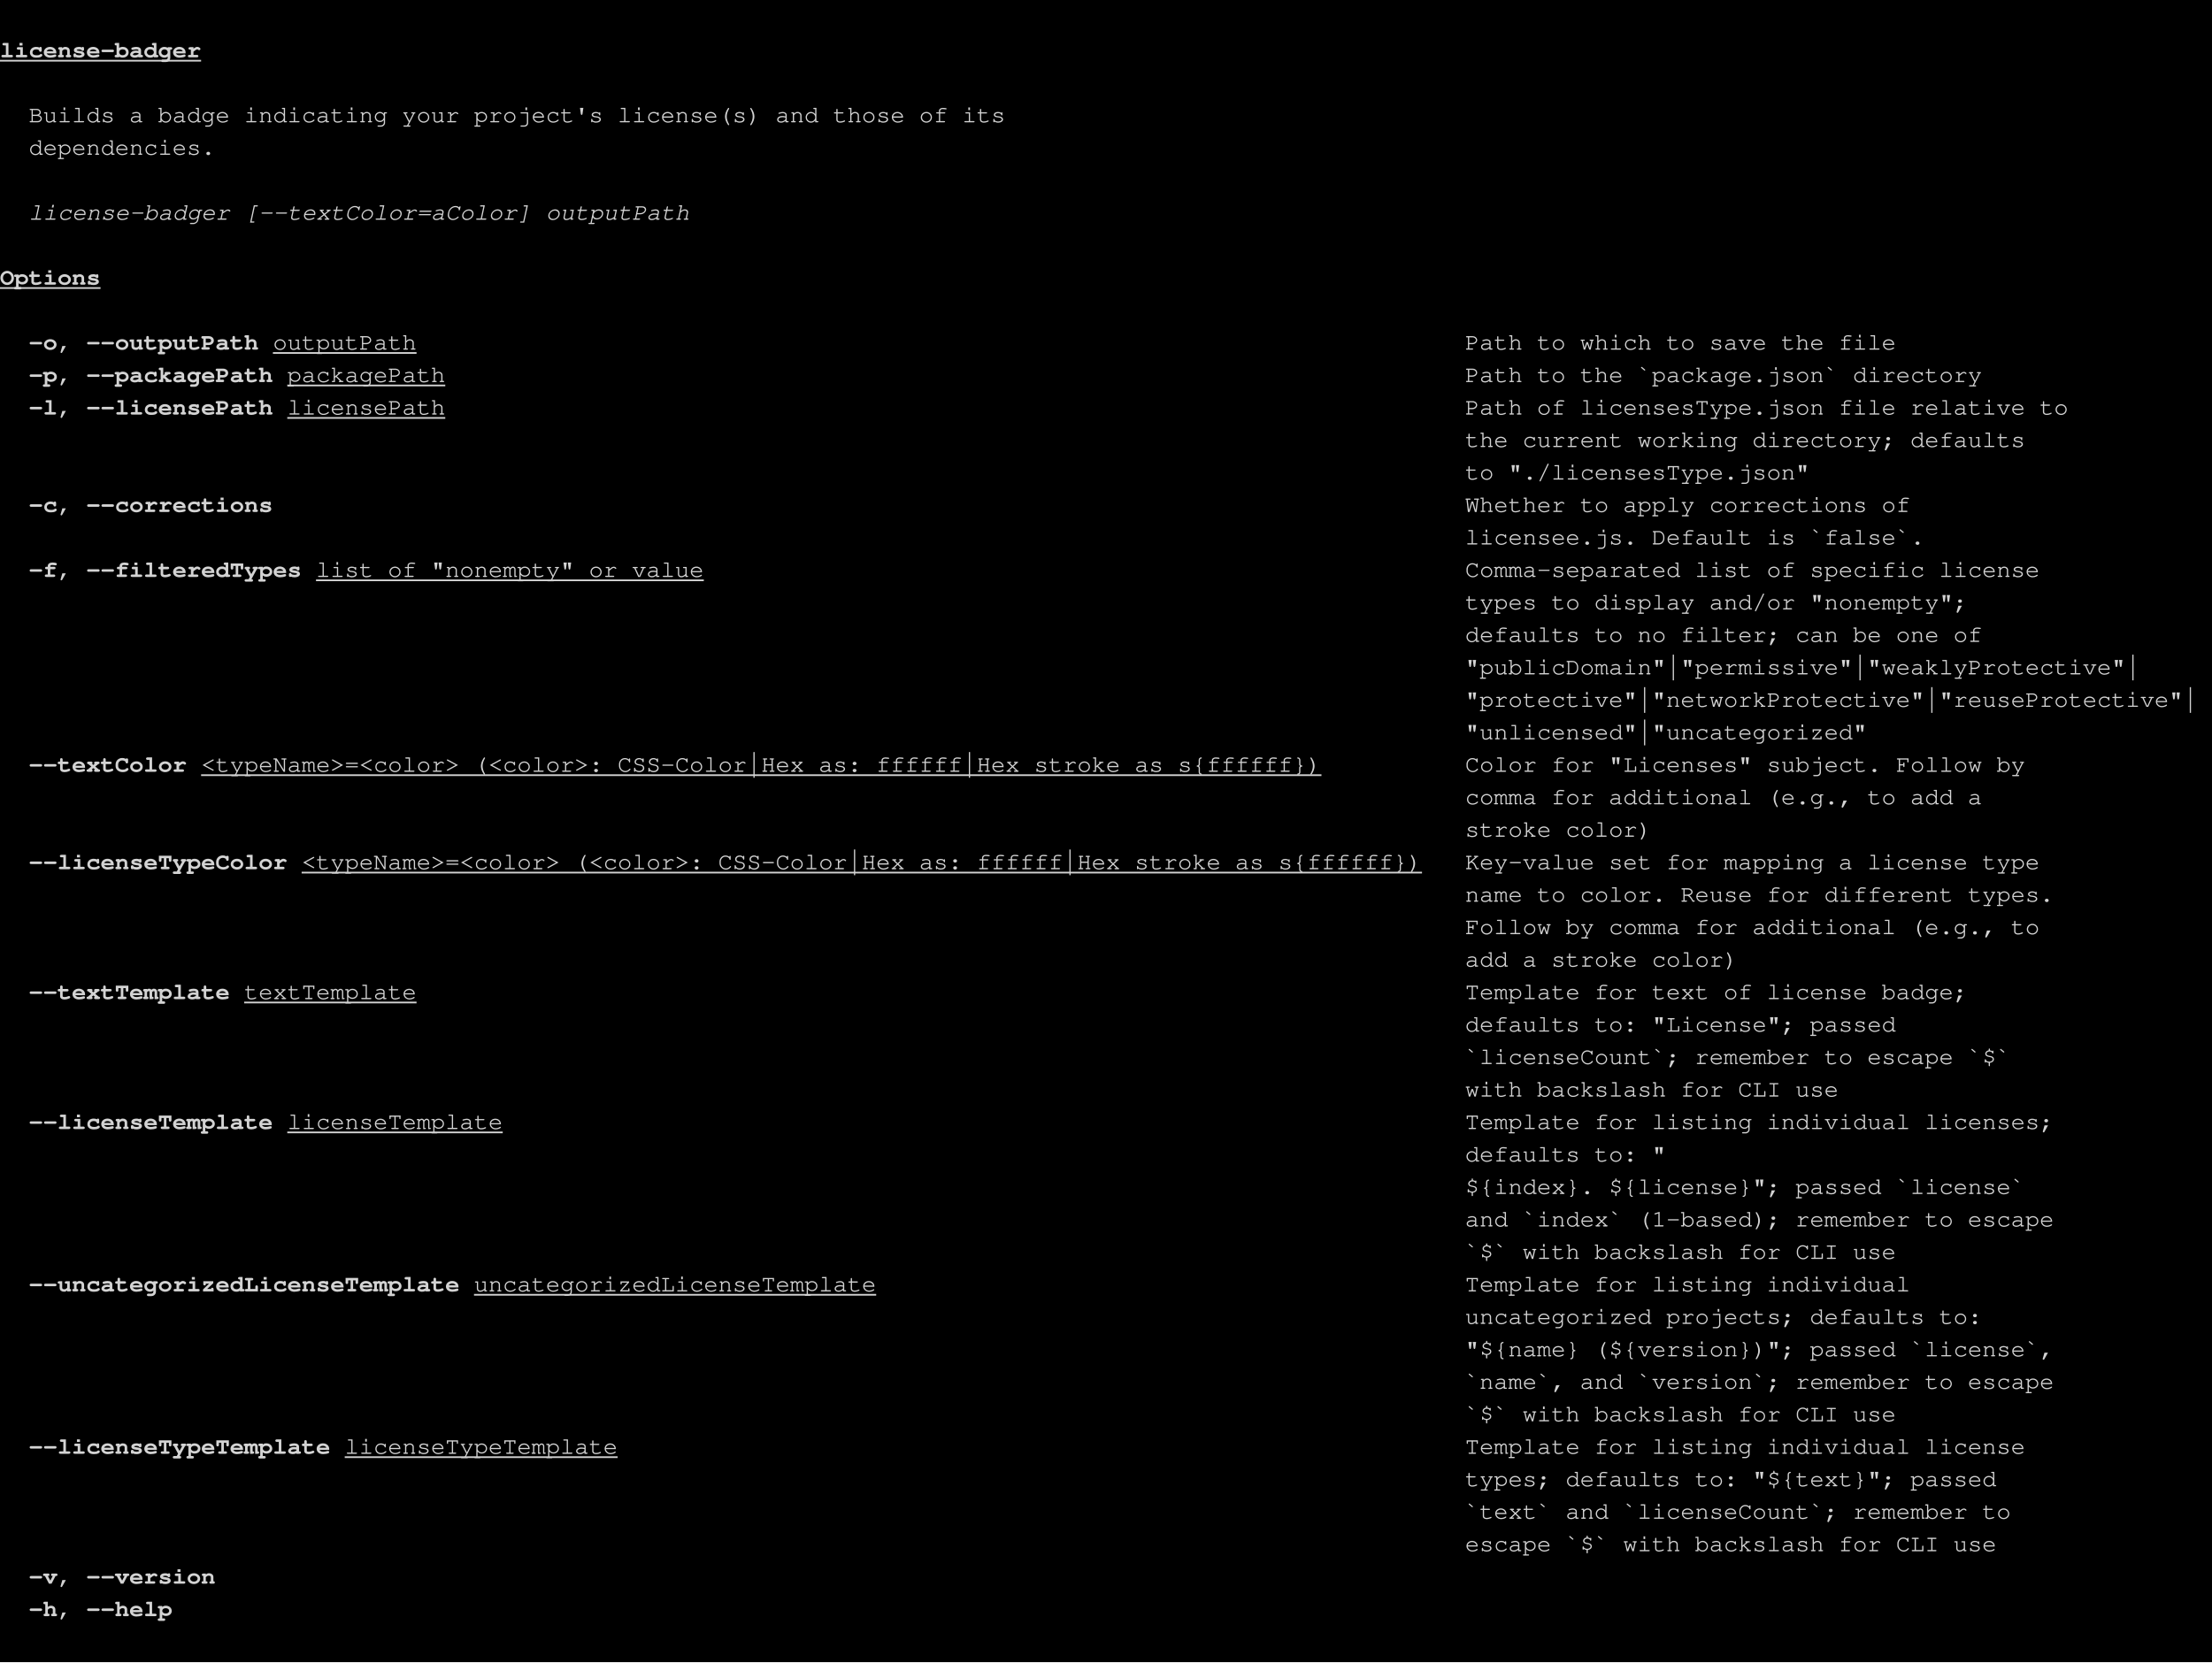
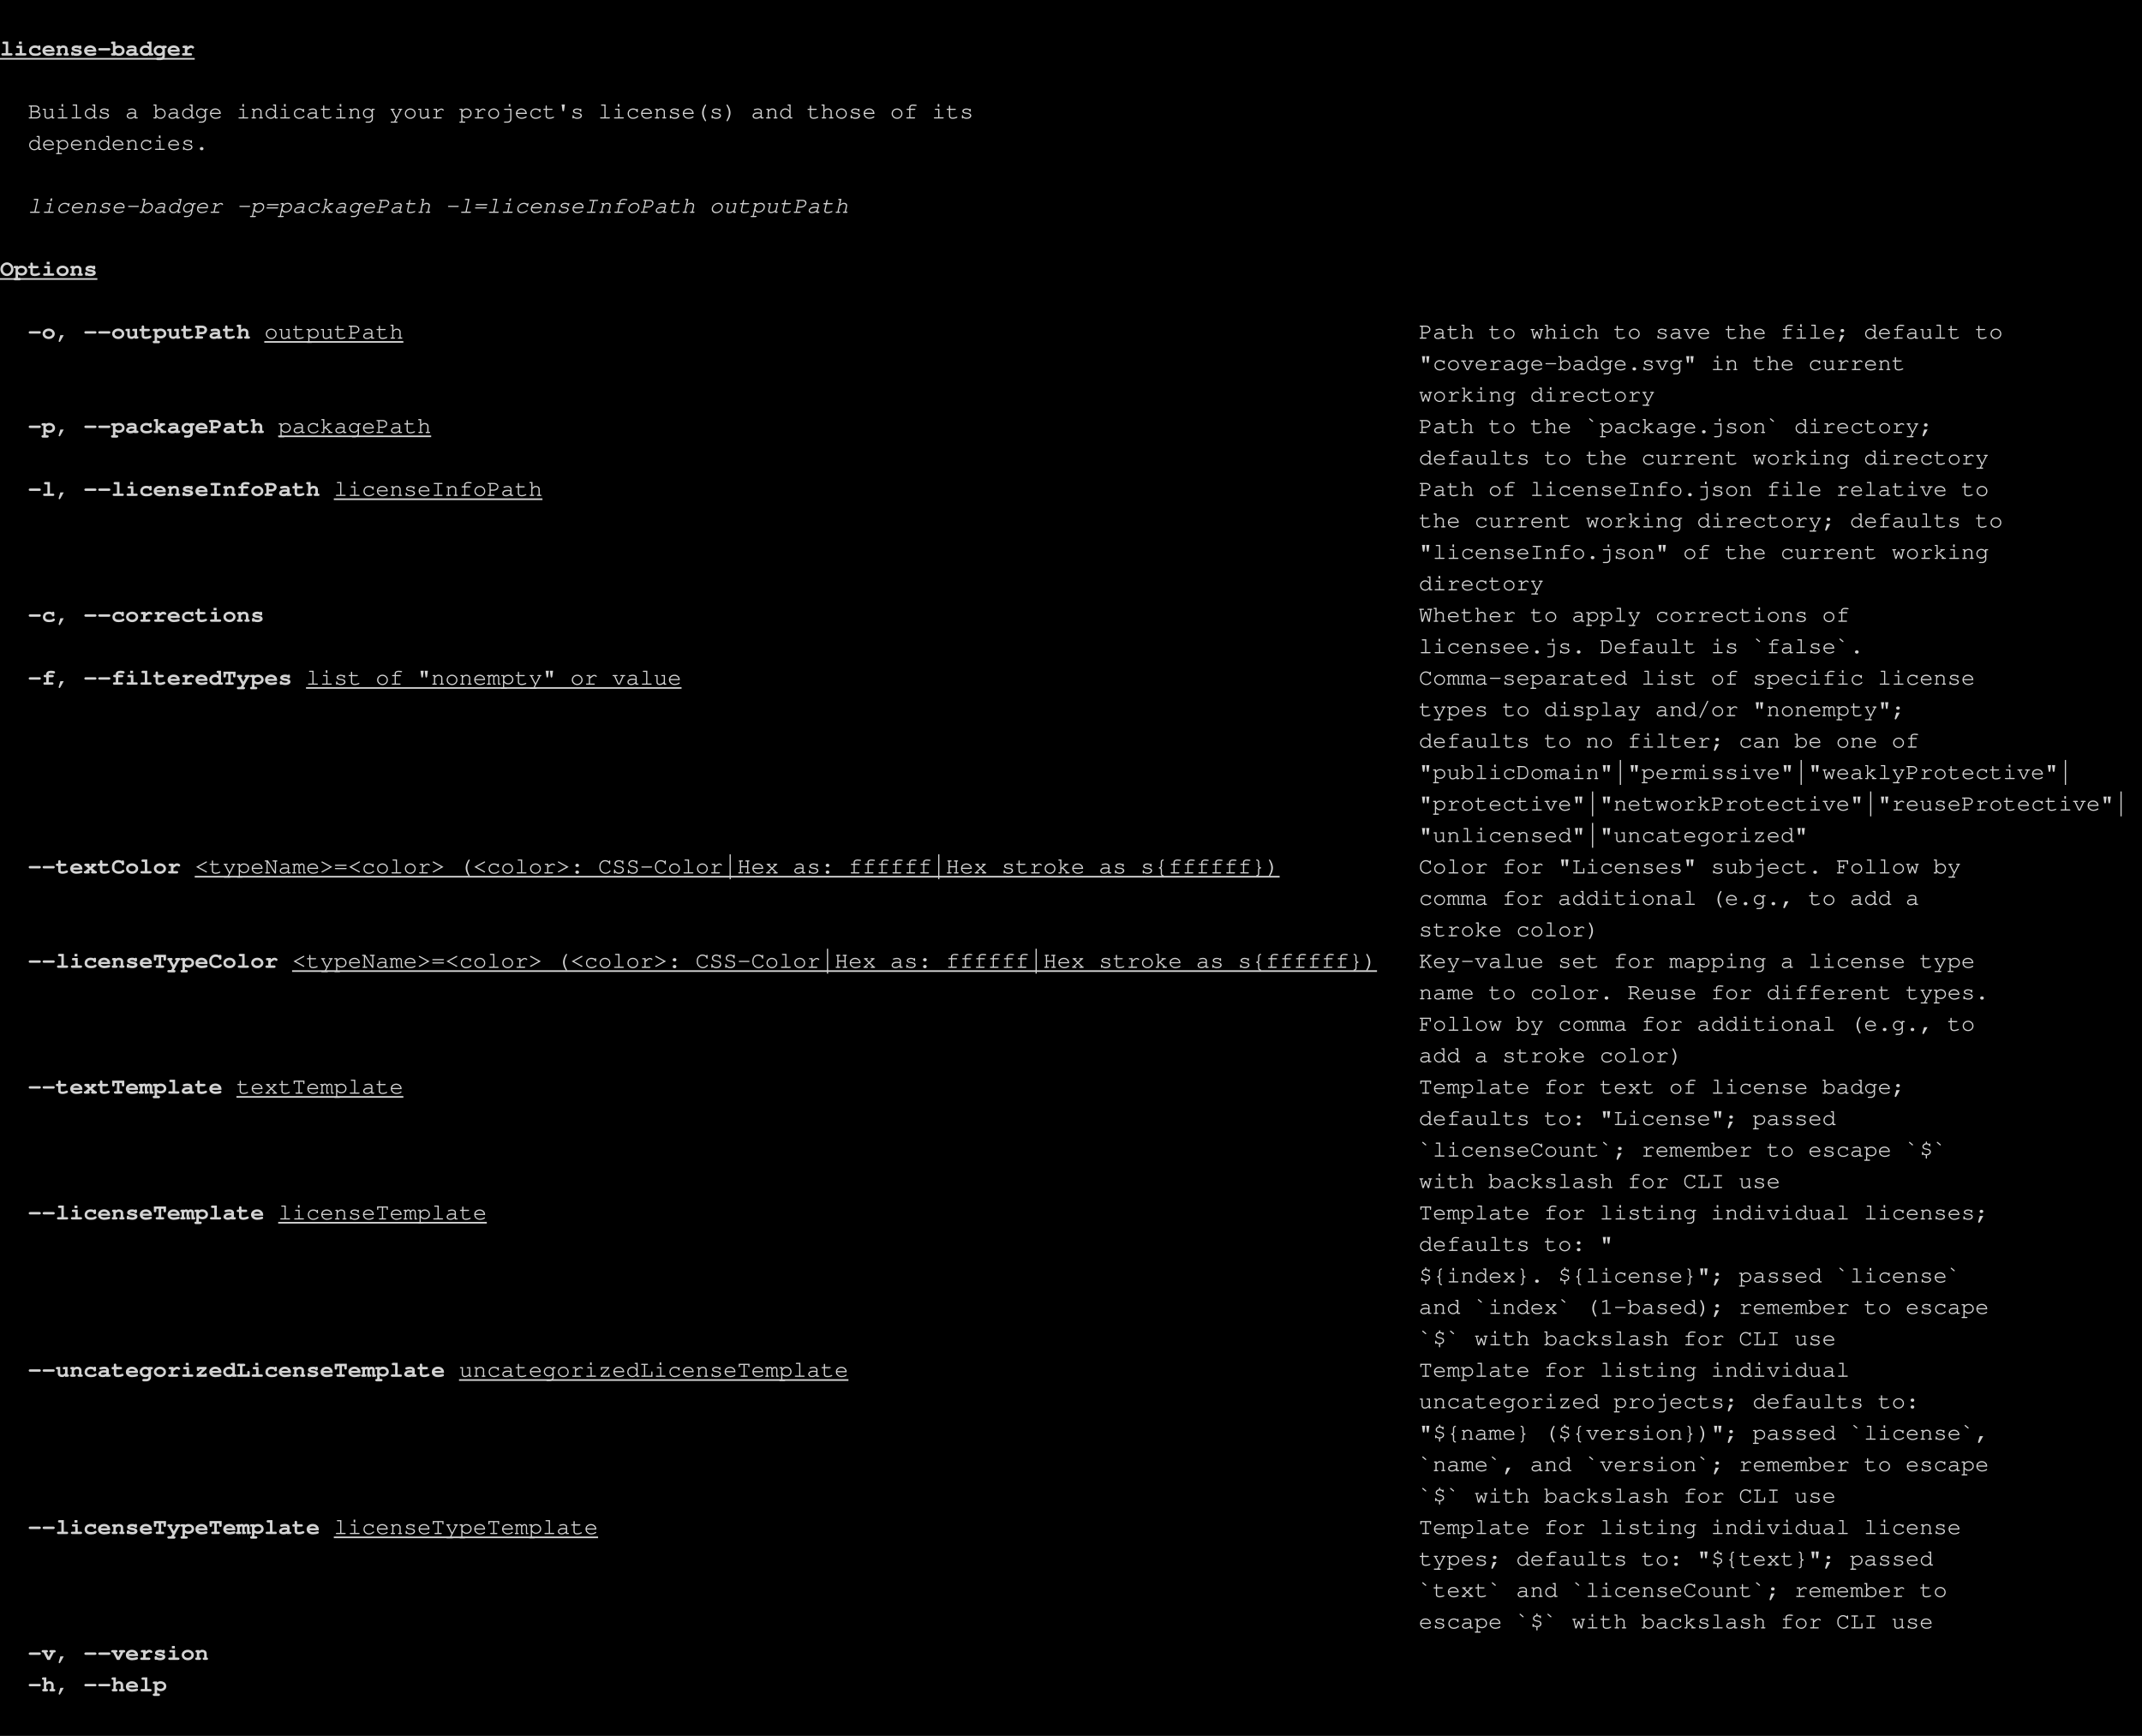
- <svg xmlns="http://www.w3.org/2000/svg" viewBox="0, 0, 1293.81, 972.45" font-family="SauceCodePro Nerd Font, Source Code Pro, Courier" font-size="14">
+ <svg xmlns="http://www.w3.org/2000/svg" viewBox="0, 0, 1293.81, 1048.45" font-family="SauceCodePro Nerd Font, Source Code Pro, Courier" font-size="14">
  <g fill="#D3D3D3">
-     <rect x="0" y="0" width="1293.81" height="972.45" fill="#000000" />
+     <rect x="0" y="0" width="1293.81" height="1048.45" fill="#000000" />
    <path d="M0,35.515 L117.619,35.515 Z" stroke="#D3D3D3" />
    <text x="0" y="33.55" font-weight="bold">license-badger</text>
    <text x="16.8" y="71.55">  Builds a badge indicating your project's license(s) and those of its          </text>
    <text x="16.8" y="90.55">  dependencies.                                                                 </text>
-     <text x="16.8" y="128.55" font-style="italic">license-badger [--textColor=aColor] outputPath</text>
+     <text x="16.8" y="128.55" font-style="italic">license-badger -p=packagePath -l=licenseInfoPath outputPath</text>
    <path d="M0,168.515 L58.81,168.515 Z" stroke="#D3D3D3" />
    <text x="0" y="166.55" font-weight="bold">Options</text>
    <text x="16.8" y="204.55" font-weight="bold">-o</text>
    <text x="33.61" y="204.55">, </text>
    <text x="50.41" y="204.55" font-weight="bold">--outputPath</text>
    <path d="M159.626,206.515 L243.64,206.515 Z" stroke="#D3D3D3" />
    <text x="159.63" y="204.55">outputPath</text>
-     <text x="856.94" y="204.55">                                                                         Path to which to save the file             </text>
-     <text x="16.8" y="223.55" font-weight="bold">-p</text>
-     <text x="33.61" y="223.55">, </text>
-     <text x="50.41" y="223.55" font-weight="bold">--packagePath</text>
-     <path d="M168.027,225.515 L260.442,225.515 Z" stroke="#D3D3D3" />
-     <text x="168.03" y="223.55">packagePath</text>
-     <text x="856.94" y="223.55">                                                                       Path to the `package.json` directory       </text>
-     <text x="16.8" y="242.55" font-weight="bold">-l</text>
-     <text x="33.61" y="242.55">, </text>
-     <text x="50.41" y="242.55" font-weight="bold">--licensePath</text>
-     <path d="M168.027,244.515 L260.442,244.515 Z" stroke="#D3D3D3" />
-     <text x="168.03" y="242.55">licensePath</text>
-     <text x="856.94" y="242.55">                                                                       Path of licensesType.json file relative to </text>
-     <text x="856.94" y="261.55">                                                                                                      the current working directory; defaults    </text>
-     <text x="856.94" y="280.55">                                                                                                      to "./licensesType.json"                   </text>
-     <text x="16.8" y="299.55" font-weight="bold">-c</text>
+     <text x="856.94" y="204.55">                                                                         Path to which to save the file; default to </text>
+     <text x="856.94" y="223.55">                                                                                                      "coverage-badge.svg" in the current        </text>
+     <text x="856.94" y="242.55">                                                                                                      working directory                          </text>
+     <text x="16.8" y="261.55" font-weight="bold">-p</text>
+     <text x="33.61" y="261.55">, </text>
+     <text x="50.41" y="261.55" font-weight="bold">--packagePath</text>
+     <path d="M168.027,263.515 L260.442,263.515 Z" stroke="#D3D3D3" />
+     <text x="168.03" y="261.55">packagePath</text>
+     <text x="856.94" y="261.55">                                                                       Path to the `package.json` directory;      </text>
+     <text x="856.94" y="280.55">                                                                                                      defaults to the current working directory  </text>
+     <text x="16.8" y="299.55" font-weight="bold">-l</text>
    <text x="33.61" y="299.55">, </text>
-     <text x="50.41" y="299.55" font-weight="bold">--corrections</text>
-     <text x="856.94" y="299.55">                                                                                   Whether to apply corrections of            </text>
-     <text x="856.94" y="318.55">                                                                                                      licensee.js. Default is `false`.           </text>
-     <text x="16.8" y="337.55" font-weight="bold">-f</text>
-     <text x="33.61" y="337.55">, </text>
-     <text x="50.41" y="337.55" font-weight="bold">--filteredTypes</text>
-     <path d="M184.83,339.515 L411.667,339.515 Z" stroke="#D3D3D3" />
-     <text x="184.83" y="337.55">list of "nonempty" or value</text>
-     <text x="856.94" y="337.55">                                                     Comma-separated list of specific license   </text>
-     <text x="856.94" y="356.55">                                                                                                      types to display and/or "nonempty";        </text>
-     <text x="856.94" y="375.55">                                                                                                      defaults to no filter; can be one of       </text>
-     <text x="856.94" y="394.55">                                                                                                      "publicDomain"|"permissive"|"weaklyProtective"| </text>
-     <text x="856.94" y="413.55">                                                                                                      "protective"|"networkProtective"|"reuseProtective"| </text>
-     <text x="856.94" y="432.55">                                                                                                      "unlicensed"|"uncategorized"               </text>
-     <text x="16.8" y="451.55" font-weight="bold">--textColor</text>
-     <path d="M117.619,453.515 L772.926,453.515 Z" stroke="#D3D3D3" />
-     <text x="117.62" y="451.55">&lt;typeName&gt;=&lt;color&gt; (&lt;color&gt;: CSS-Color|Hex as: ffffff|Hex stroke as s{ffffff})</text>
-     <text x="856.94" y="451.55">          Color for "Licenses" subject. Follow by    </text>
-     <text x="856.94" y="470.55">                                                                                                      comma for additional (e.g., to add a       </text>
-     <text x="856.94" y="489.55">                                                                                                      stroke color)                              </text>
-     <text x="16.8" y="508.55" font-weight="bold">--licenseTypeColor</text>
-     <path d="M176.429,510.515 L831.735,510.515 Z" stroke="#D3D3D3" />
-     <text x="176.43" y="508.55">&lt;typeName&gt;=&lt;color&gt; (&lt;color&gt;: CSS-Color|Hex as: ffffff|Hex stroke as s{ffffff})</text>
-     <text x="856.94" y="508.55">   Key-value set for mapping a license type   </text>
-     <text x="856.94" y="527.55">                                                                                                      name to color. Reuse for different types.  </text>
-     <text x="856.94" y="546.55">                                                                                                      Follow by comma for additional (e.g., to   </text>
-     <text x="856.94" y="565.55">                                                                                                      add a stroke color)                        </text>
-     <text x="16.8" y="584.55" font-weight="bold">--textTemplate</text>
-     <path d="M142.823,586.515 L243.64,586.515 Z" stroke="#D3D3D3" />
-     <text x="142.82" y="584.55">textTemplate</text>
-     <text x="856.94" y="584.55">                                                                         Template for text of license badge;        </text>
-     <text x="856.94" y="603.55">                                                                                                      defaults to: "License"; passed             </text>
-     <text x="856.94" y="622.55">                                                                                                      `licenseCount`; remember to escape `$`     </text>
-     <text x="856.94" y="641.55">                                                                                                      with backslash for CLI use                 </text>
-     <text x="16.8" y="660.55" font-weight="bold">--licenseTemplate</text>
-     <path d="M168.027,662.515 L294.048,662.515 Z" stroke="#D3D3D3" />
-     <text x="168.03" y="660.55">licenseTemplate</text>
-     <text x="856.94" y="660.55">                                                                   Template for listing individual licenses;  </text>
-     <text x="856.94" y="679.55">                                                                                                      defaults to: "                             </text>
-     <text x="856.94" y="698.55">                                                                                                      ${index}. ${license}"; passed `license`    </text>
-     <text x="856.94" y="717.55">                                                                                                      and `index` (1-based); remember to escape  </text>
-     <text x="856.94" y="736.55">                                                                                                      `$` with backslash for CLI use             </text>
-     <text x="16.8" y="755.55" font-weight="bold">--uncategorizedLicenseTemplate</text>
-     <path d="M277.245,757.515 L512.483,757.515 Z" stroke="#D3D3D3" />
-     <text x="277.25" y="755.55">uncategorizedLicenseTemplate</text>
-     <text x="856.94" y="755.55">                                         Template for listing individual            </text>
-     <text x="856.94" y="774.55">                                                                                                      uncategorized projects; defaults to:       </text>
-     <text x="856.94" y="793.55">                                                                                                      "${name} (${version})"; passed `license`,  </text>
-     <text x="856.94" y="812.55">                                                                                                      `name`, and `version`; remember to escape  </text>
-     <text x="856.94" y="831.55">                                                                                                      `$` with backslash for CLI use             </text>
-     <text x="16.8" y="850.55" font-weight="bold">--licenseTypeTemplate</text>
-     <path d="M201.633,852.515 L361.259,852.515 Z" stroke="#D3D3D3" />
-     <text x="201.63" y="850.55">licenseTypeTemplate</text>
-     <text x="856.94" y="850.55">                                                           Template for listing individual license    </text>
-     <text x="856.94" y="869.55">                                                                                                      types; defaults to: "${text}"; passed      </text>
-     <text x="856.94" y="888.55">                                                                                                      `text` and `licenseCount`; remember to     </text>
-     <text x="856.94" y="907.55">                                                                                                      escape `$` with backslash for CLI use      </text>
-     <text x="16.8" y="926.55" font-weight="bold">-v</text>
-     <text x="33.61" y="926.55">, </text>
-     <text x="50.41" y="926.55" font-weight="bold">--version</text>
-     <text x="16.8" y="945.55" font-weight="bold">-h</text>
-     <text x="33.61" y="945.55">, </text>
-     <text x="50.41" y="945.55" font-weight="bold">--help</text>
+     <text x="50.41" y="299.55" font-weight="bold">--licenseInfoPath</text>
+     <path d="M201.633,301.515 L327.653,301.515 Z" stroke="#D3D3D3" />
+     <text x="201.63" y="299.55">licenseInfoPath</text>
+     <text x="856.94" y="299.55">                                                               Path of licenseInfo.json file relative to  </text>
+     <text x="856.94" y="318.55">                                                                                                      the current working directory; defaults to </text>
+     <text x="856.94" y="337.55">                                                                                                      "licenseInfo.json" of the current working  </text>
+     <text x="856.94" y="356.55">                                                                                                      directory                                  </text>
+     <text x="16.8" y="375.55" font-weight="bold">-c</text>
+     <text x="33.61" y="375.55">, </text>
+     <text x="50.41" y="375.55" font-weight="bold">--corrections</text>
+     <text x="856.94" y="375.55">                                                                                   Whether to apply corrections of            </text>
+     <text x="856.94" y="394.55">                                                                                                      licensee.js. Default is `false`.           </text>
+     <text x="16.8" y="413.55" font-weight="bold">-f</text>
+     <text x="33.61" y="413.55">, </text>
+     <text x="50.41" y="413.55" font-weight="bold">--filteredTypes</text>
+     <path d="M184.83,415.515 L411.667,415.515 Z" stroke="#D3D3D3" />
+     <text x="184.83" y="413.55">list of "nonempty" or value</text>
+     <text x="856.94" y="413.55">                                                     Comma-separated list of specific license   </text>
+     <text x="856.94" y="432.55">                                                                                                      types to display and/or "nonempty";        </text>
+     <text x="856.94" y="451.55">                                                                                                      defaults to no filter; can be one of       </text>
+     <text x="856.94" y="470.55">                                                                                                      "publicDomain"|"permissive"|"weaklyProtective"| </text>
+     <text x="856.94" y="489.55">                                                                                                      "protective"|"networkProtective"|"reuseProtective"| </text>
+     <text x="856.94" y="508.55">                                                                                                      "unlicensed"|"uncategorized"               </text>
+     <text x="16.8" y="527.55" font-weight="bold">--textColor</text>
+     <path d="M117.619,529.515 L772.926,529.515 Z" stroke="#D3D3D3" />
+     <text x="117.62" y="527.55">&lt;typeName&gt;=&lt;color&gt; (&lt;color&gt;: CSS-Color|Hex as: ffffff|Hex stroke as s{ffffff})</text>
+     <text x="856.94" y="527.55">          Color for "Licenses" subject. Follow by    </text>
+     <text x="856.94" y="546.55">                                                                                                      comma for additional (e.g., to add a       </text>
+     <text x="856.94" y="565.55">                                                                                                      stroke color)                              </text>
+     <text x="16.8" y="584.55" font-weight="bold">--licenseTypeColor</text>
+     <path d="M176.429,586.515 L831.735,586.515 Z" stroke="#D3D3D3" />
+     <text x="176.43" y="584.55">&lt;typeName&gt;=&lt;color&gt; (&lt;color&gt;: CSS-Color|Hex as: ffffff|Hex stroke as s{ffffff})</text>
+     <text x="856.94" y="584.55">   Key-value set for mapping a license type   </text>
+     <text x="856.94" y="603.55">                                                                                                      name to color. Reuse for different types.  </text>
+     <text x="856.94" y="622.55">                                                                                                      Follow by comma for additional (e.g., to   </text>
+     <text x="856.94" y="641.55">                                                                                                      add a stroke color)                        </text>
+     <text x="16.8" y="660.55" font-weight="bold">--textTemplate</text>
+     <path d="M142.823,662.515 L243.64,662.515 Z" stroke="#D3D3D3" />
+     <text x="142.82" y="660.55">textTemplate</text>
+     <text x="856.94" y="660.55">                                                                         Template for text of license badge;        </text>
+     <text x="856.94" y="679.55">                                                                                                      defaults to: "License"; passed             </text>
+     <text x="856.94" y="698.55">                                                                                                      `licenseCount`; remember to escape `$`     </text>
+     <text x="856.94" y="717.55">                                                                                                      with backslash for CLI use                 </text>
+     <text x="16.8" y="736.55" font-weight="bold">--licenseTemplate</text>
+     <path d="M168.027,738.515 L294.048,738.515 Z" stroke="#D3D3D3" />
+     <text x="168.03" y="736.55">licenseTemplate</text>
+     <text x="856.94" y="736.55">                                                                   Template for listing individual licenses;  </text>
+     <text x="856.94" y="755.55">                                                                                                      defaults to: "                             </text>
+     <text x="856.94" y="774.55">                                                                                                      ${index}. ${license}"; passed `license`    </text>
+     <text x="856.94" y="793.55">                                                                                                      and `index` (1-based); remember to escape  </text>
+     <text x="856.94" y="812.55">                                                                                                      `$` with backslash for CLI use             </text>
+     <text x="16.8" y="831.55" font-weight="bold">--uncategorizedLicenseTemplate</text>
+     <path d="M277.245,833.515 L512.483,833.515 Z" stroke="#D3D3D3" />
+     <text x="277.25" y="831.55">uncategorizedLicenseTemplate</text>
+     <text x="856.94" y="831.55">                                         Template for listing individual            </text>
+     <text x="856.94" y="850.55">                                                                                                      uncategorized projects; defaults to:       </text>
+     <text x="856.94" y="869.55">                                                                                                      "${name} (${version})"; passed `license`,  </text>
+     <text x="856.94" y="888.55">                                                                                                      `name`, and `version`; remember to escape  </text>
+     <text x="856.94" y="907.55">                                                                                                      `$` with backslash for CLI use             </text>
+     <text x="16.8" y="926.55" font-weight="bold">--licenseTypeTemplate</text>
+     <path d="M201.633,928.515 L361.259,928.515 Z" stroke="#D3D3D3" />
+     <text x="201.63" y="926.55">licenseTypeTemplate</text>
+     <text x="856.94" y="926.55">                                                           Template for listing individual license    </text>
+     <text x="856.94" y="945.55">                                                                                                      types; defaults to: "${text}"; passed      </text>
+     <text x="856.94" y="964.55">                                                                                                      `text` and `licenseCount`; remember to     </text>
+     <text x="856.94" y="983.55">                                                                                                      escape `$` with backslash for CLI use      </text>
+     <text x="16.8" y="1002.55" font-weight="bold">-v</text>
+     <text x="33.61" y="1002.55">, </text>
+     <text x="50.41" y="1002.55" font-weight="bold">--version</text>
+     <text x="16.8" y="1021.55" font-weight="bold">-h</text>
+     <text x="33.61" y="1021.55">, </text>
+     <text x="50.41" y="1021.55" font-weight="bold">--help</text>
  </g>
</svg>
